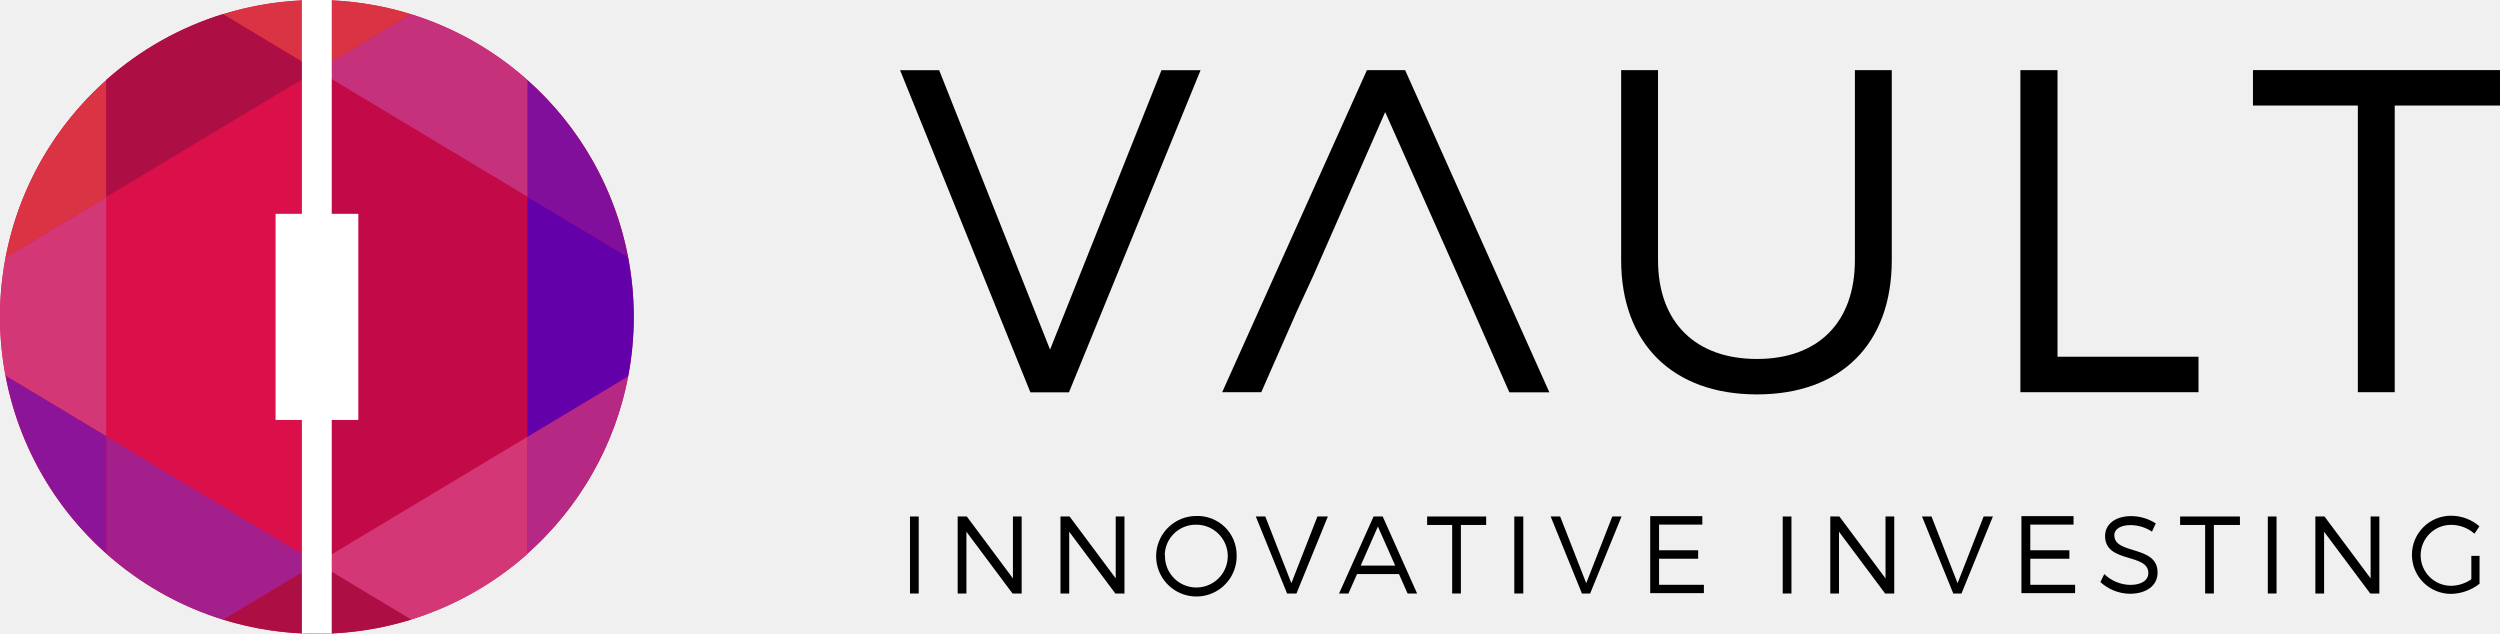
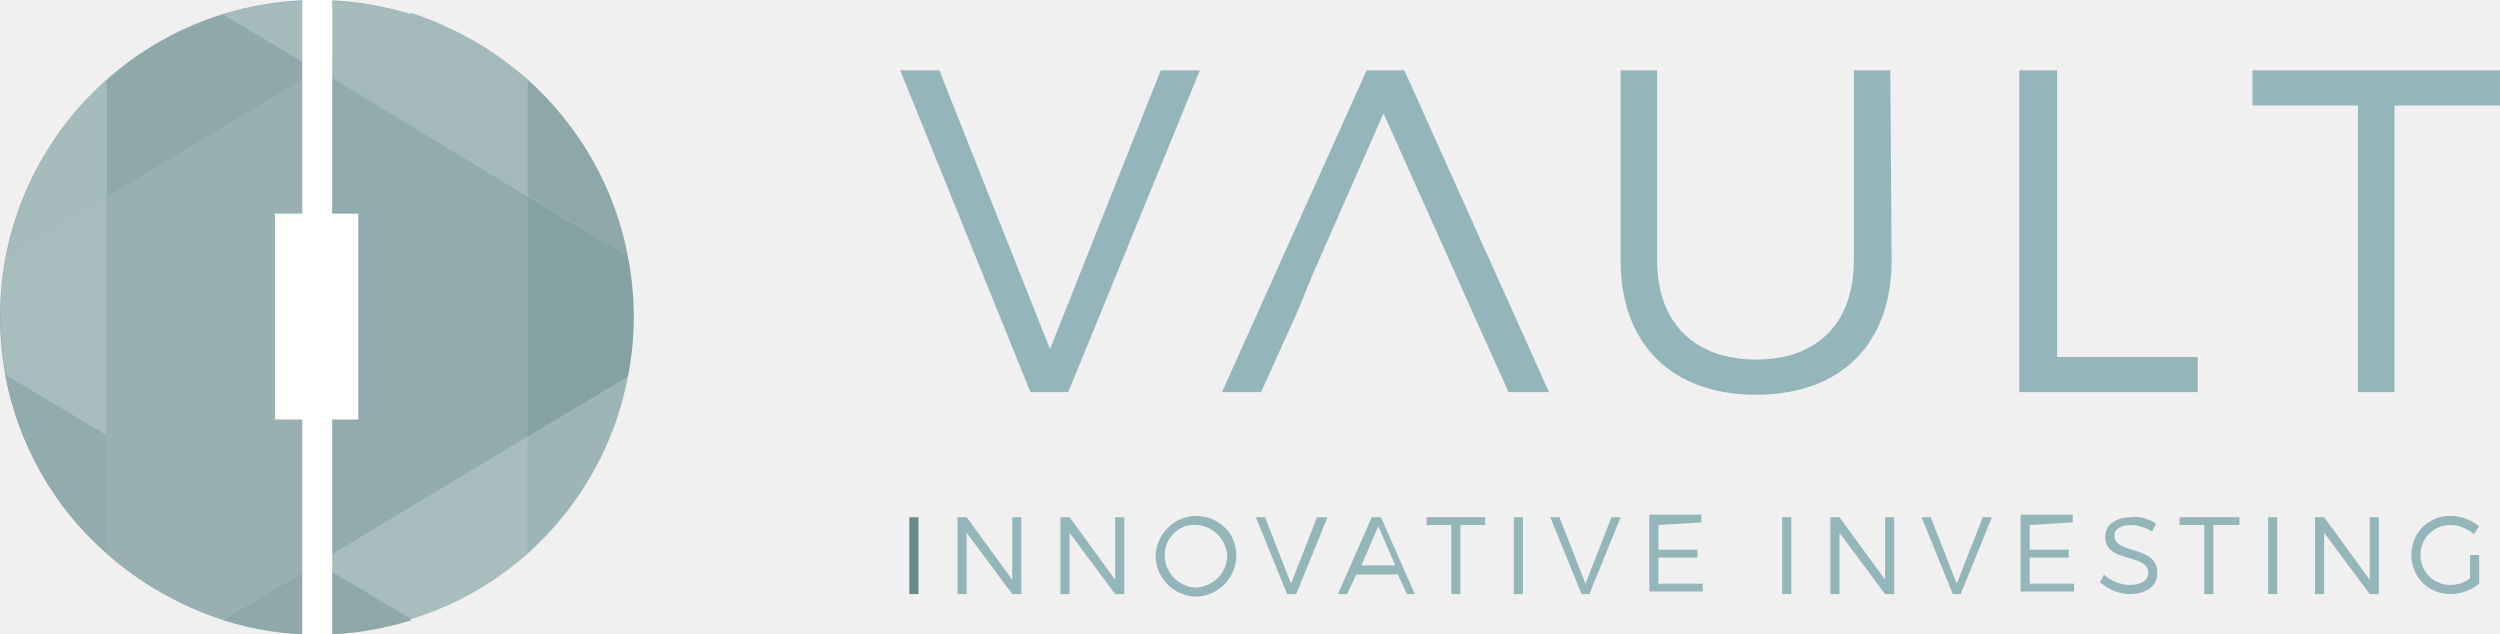
- <svg xmlns="http://www.w3.org/2000/svg" id="Layer_1" data-name="Layer 1" viewBox="0 0 191.87 48.63">
-   <defs>
-     <style>.cls-1{fill:#db0f4a;}.cls-2{fill:#c10a47;}.cls-3{fill:#da3444;}.cls-4{fill:#ad0e43;}.cls-5{fill:#810f9b;}.cls-6{fill:#c6317b;}.cls-7{fill:#b52984;}.cls-8{fill:#d33776;}.cls-9{fill:#6300aa;}.cls-10{fill:#a31f8c;}.cls-11{fill:#8c1499;}.cls-12{fill:#fff;}</style>
-   </defs>
-   <circle class="cls-1" cx="24.32" cy="24.32" r="24.32" />
-   <polygon class="cls-2" points="24.35 43.2 40.47 33.52 40.47 15.08 24.35 5.4 24.35 43.2" />
-   <path class="cls-3" d="M287.26,194.18a24.28,24.28,0,0,0-7.74,13.62l7.74-4.65v-9Z" transform="translate(-279.09 -188.04)" />
-   <path class="cls-4" d="M303.44,193.44l-7.2-4.33a24.28,24.28,0,0,0-9,5.06v9Z" transform="translate(-279.09 -188.04)" />
-   <path class="cls-3" d="M310.62,189.13a24.44,24.44,0,0,0-14.39,0l7.2,4.33Z" transform="translate(-279.09 -188.04)" />
-   <path class="cls-5" d="M327.29,207.77a24.28,24.28,0,0,0-7.73-13.59v8.94Z" transform="translate(-279.09 -188.04)" />
-   <path class="cls-6" d="M319.56,203.12v-8.94a24.28,24.28,0,0,0-8.93-5.05l-7.18,4.31Z" transform="translate(-279.09 -188.04)" />
-   <path class="cls-4" d="M296.21,235.59a24.45,24.45,0,0,0,14.45,0l-7.21-4.33Z" transform="translate(-279.09 -188.04)" />
-   <path class="cls-7" d="M319.56,230.53a24.28,24.28,0,0,0,7.74-13.62l-7.74,4.65v9Z" transform="translate(-279.09 -188.04)" />
-   <path class="cls-8" d="M303.44,231.25l7.21,4.33a24.28,24.28,0,0,0,8.9-5v-9Z" transform="translate(-279.09 -188.04)" />
-   <path class="cls-9" d="M327.29,207.77l-7.73-4.64v18.44l7.74-4.65A24.23,24.23,0,0,0,327.29,207.77Z" transform="translate(-279.09 -188.04)" />
-   <path class="cls-8" d="M287.26,203.16l-7.74,4.65a24.2,24.2,0,0,0,0,9.07l7.74,4.65V203.16Z" transform="translate(-279.09 -188.04)" />
-   <path class="cls-10" d="M287.26,221.53v9a24.28,24.28,0,0,0,8.94,5.06l7.23-4.34Z" transform="translate(-279.09 -188.04)" />
-   <path class="cls-11" d="M279.52,216.88a24.28,24.28,0,0,0,7.74,13.65v-9Z" transform="translate(-279.09 -188.04)" />
-   <path class="cls-1" d="M303.44,193.44l-16.18,9.72v18.37l16.18,9.72m0-37.8,0,11.45h1.4v14.93h-1.4m0,11.42V219.82H302V204.89h1.4" transform="translate(-279.09 -188.04)" />
-   <rect class="cls-12" x="21.15" y="16.41" width="6.35" height="15.82" />
-   <rect class="cls-12" x="23.17" width="2.29" height="16.85" />
-   <rect class="cls-12" x="23.17" y="31.78" width="2.29" height="16.85" />
-   <path d="M348.93,233.59v-5.91h0.67v5.91h-0.67Z" transform="translate(-279.09 -188.04)" />
-   <path d="M356.8,233.59l-3.54-4.74v4.74h-0.67v-5.91h0.7l3.54,4.75v-4.75h0.67v5.91H356.8Z" transform="translate(-279.09 -188.04)" />
-   <path d="M364.69,233.59l-3.54-4.74v4.74h-0.67v-5.91h0.7l3.54,4.75v-4.75h0.67v5.91h-0.69Z" transform="translate(-279.09 -188.04)" />
-   <path d="M374,230.64a3.09,3.09,0,1,1-3.09-3A3,3,0,0,1,374,230.64Zm-5.5,0a2.41,2.41,0,1,0,2.41-2.33A2.38,2.38,0,0,0,368.48,230.64Z" transform="translate(-279.09 -188.04)" />
-   <path d="M377.87,233.59l-2.4-5.91h0.73l2,5.12,2-5.12H381l-2.41,5.91h-0.7Z" transform="translate(-279.09 -188.04)" />
-   <path d="M383.24,232.1l-0.66,1.49h-0.72l2.65-5.91h0.7l2.64,5.91h-0.73l-0.66-1.49h-3.22Zm1.6-3.65-1.32,3h2.65Z" transform="translate(-279.09 -188.04)" />
-   <path d="M391.21,228.33v5.26h-0.67v-5.26h-1.92v-0.65h4.53v0.65h-1.93Z" transform="translate(-279.09 -188.04)" />
-   <path d="M395.31,233.59v-5.91H396v5.91h-0.67Z" transform="translate(-279.09 -188.04)" />
-   <path d="M400.5,233.59l-2.4-5.91h0.73l2,5.12,2-5.12h0.71l-2.41,5.91h-0.7Z" transform="translate(-279.09 -188.04)" />
-   <path d="M406.42,228.33v1.94h3v0.65h-3v2h3.44v0.64h-4.12v-5.91h4v0.65h-3.33Z" transform="translate(-279.09 -188.04)" />
-   <path d="M415.91,233.59v-5.91h0.67v5.91h-0.67Z" transform="translate(-279.09 -188.04)" />
-   <path d="M423.77,233.59l-3.54-4.74v4.74h-0.67v-5.91h0.7l3.54,4.75v-4.75h0.67v5.91h-0.69Z" transform="translate(-279.09 -188.04)" />
-   <path d="M429,233.59l-2.4-5.91h0.73l2,5.12,2-5.12h0.71l-2.41,5.91H429Z" transform="translate(-279.09 -188.04)" />
-   <path d="M434.91,228.33v1.94h3v0.65h-3v2h3.44v0.64h-4.12v-5.91h4v0.65h-3.33Z" transform="translate(-279.09 -188.04)" />
-   <path d="M444.54,228.21l-0.29.63a3.05,3.05,0,0,0-1.63-.5c-0.76,0-1.26.29-1.26,0.78,0,1.52,3.33.73,3.32,2.87,0,1-.87,1.62-2.13,1.62a3.38,3.38,0,0,1-2.26-.9l0.3-.61a2.94,2.94,0,0,0,2,.83c0.85,0,1.38-.35,1.38-0.91,0-1.55-3.32-.73-3.32-2.84,0-.93.82-1.53,2-1.53A3.49,3.49,0,0,1,444.54,228.21Z" transform="translate(-279.09 -188.04)" />
-   <path d="M449,228.33v5.26h-0.67v-5.26h-1.92v-0.65H451v0.65H449Z" transform="translate(-279.09 -188.04)" />
-   <path d="M453.14,233.59v-5.91h0.67v5.91h-0.67Z" transform="translate(-279.09 -188.04)" />
-   <path d="M461,233.59l-3.54-4.74v4.74h-0.67v-5.91h0.7l3.54,4.75v-4.75h0.67v5.91H461Z" transform="translate(-279.09 -188.04)" />
-   <path d="M469.39,230.7v2.14a3.65,3.65,0,0,1-2.19.78,3,3,0,1,1,0-6,3.34,3.34,0,0,1,2.18.81L469,229a2.72,2.72,0,0,0-1.79-.68,2.34,2.34,0,1,0,0,4.68,2.82,2.82,0,0,0,1.55-.5V230.7h0.6Z" transform="translate(-279.09 -188.04)" />
-   <path d="M358.17,218.15l-10-24.72h3l8.51,21.44,8.55-21.44h3l-10.1,24.72h-2.93Z" transform="translate(-279.09 -188.04)" />
-   <path d="M378.64,211.89l-2.75,6.25h-3L384,193.42h2.93L398,218.15h-3.07l-2.75-6.25-1.2-2.72-5.58-12.54-5.51,12.54Z" transform="translate(-279.09 -188.04)" />
-   <path d="M424.28,208c0,6.43-3.89,10.31-10.35,10.31S403.51,214.4,403.51,208V193.42h2.83V208c0,4.8,2.9,7.59,7.59,7.59s7.52-2.79,7.52-7.59V193.42h2.83V208Z" transform="translate(-279.09 -188.04)" />
-   <path d="M447.82,215.46v2.68H434.15V193.42H437v22h10.84Z" transform="translate(-279.09 -188.04)" />
-   <path d="M462.88,196.14v22h-2.83v-22H452v-2.72h19v2.72h-8.09Z" transform="translate(-279.09 -188.04)" />
+ <svg xmlns="http://www.w3.org/2000/svg" version="1.1" id="Layer_1" x="0px" y="0px" viewBox="0 0 191.9 48.6" style="enable-background:new 0 0 191.9 48.6;" xml:space="preserve">
+   <style type="text/css">
+ 	.st0{fill:#98B0B2;}
+ 	.st1{fill:#92ABAE;}
+ 	.st2{fill:#A6BBBC;}
+ 	.st3{fill:#8FA9AB;}
+ 	.st4{fill:#8EA8AA;}
+ 	.st5{fill:#A4B9BB;}
+ 	.st6{fill:#9EB5B7;}
+ 	.st7{fill:#A9BDBF;}
+ 	.st8{fill:#85A1A3;}
+ 	.st9{fill:#FFFFFF;}
+ 	.st10{fill:#688B8E;}
+ 	.st11{fill:#94B5BA;}
+ </style>
+   <circle class="st0" cx="24.3" cy="24.3" r="24.3" />
+   <polygon class="st1" points="24.4,43.2 40.5,33.5 40.5,15.1 24.4,5.4 " />
+   <path class="st2" d="M8.2,6.1c-4,3.6-6.7,8.3-7.7,13.6l7.7-4.6V6.1L8.2,6.1z" />
+   <path class="st3" d="M24.4,5.4l-7.2-4.3c-3.3,1-6.4,2.7-9,5.1v9L24.4,5.4z" />
+   <path class="st2" d="M31.5,1.1c-4.7-1.4-9.7-1.4-14.4,0l7.2,4.3L31.5,1.1z" />
+   <path class="st4" d="M48.2,19.7c-1-5.3-3.7-10-7.7-13.6v8.9L48.2,19.7z" />
+   <path class="st5" d="M40.5,15.1V6.1c-2.6-2.3-5.6-4-8.9-5.1l-7.2,4.3L40.5,15.1z" />
+   <path class="st3" d="M17.1,47.6c4.7,1.5,9.7,1.5,14.5,0l-7.2-4.3L17.1,47.6z" />
+   <path class="st6" d="M40.5,42.5c4-3.6,6.7-8.3,7.7-13.6l-7.7,4.6V42.5L40.5,42.5z" />
+   <path class="st7" d="M24.4,43.2l7.2,4.3c3.3-1,6.3-2.7,8.9-5v-9L24.4,43.2z" />
+   <path class="st8" d="M48.2,19.7l-7.7-4.6v18.4l7.7-4.6C48.8,25.9,48.8,22.8,48.2,19.7z" />
+   <path class="st7" d="M8.2,15.1l-7.7,4.6c-0.6,3-0.6,6.1,0,9.1l7.7,4.6V15.1z" />
+   <path class="st0" d="M8.2,33.5v9c2.6,2.3,5.6,4,8.9,5.1l7.2-4.3L8.2,33.5z" />
+   <path class="st1" d="M0.4,28.8c1,5.3,3.7,10.1,7.7,13.6v-9L0.4,28.8z" />
+   <path class="st0" d="M24.4,5.4L8.2,15.1v18.4l16.2,9.7 M24.4,5.4v11.4h1.4v14.9h-1.4 M24.4,43.2V31.8h-1.4V16.9h1.4" />
+   <rect x="21.1" y="16.4" class="st9" width="6.4" height="15.8" />
+   <rect x="23.2" class="st9" width="2.3" height="16.9" />
+   <rect x="23.2" y="31.8" class="st9" width="2.3" height="16.9" />
+   <path class="st10" d="M69.8,45.6v-5.9h0.7v5.9H69.8z" />
+   <path class="st11" d="M77.7,45.6l-3.5-4.7v4.7h-0.7v-5.9h0.7l3.5,4.8v-4.8h0.7v5.9H77.7z" />
+   <path class="st11" d="M85.6,45.6l-3.5-4.7v4.7h-0.7v-5.9h0.7l3.5,4.8v-4.8h0.7v5.9H85.6L85.6,45.6z" />
+   <path class="st11" d="M94.9,42.6c0,1.7-1.3,3.1-3,3.2c-1.7,0-3.1-1.3-3.2-3c0-1.7,1.3-3.1,3-3.2c0,0,0.1,0,0.1,0  C93.5,39.6,94.9,40.9,94.9,42.6C94.9,42.5,94.9,42.6,94.9,42.6z M89.4,42.6c0,1.3,1,2.4,2.3,2.5c1.3,0,2.4-1,2.5-2.3  c0-1.3-1-2.4-2.3-2.5c0,0-0.1,0-0.1,0C90.5,40.2,89.4,41.3,89.4,42.6C89.4,42.6,89.4,42.6,89.4,42.6L89.4,42.6z" />
+   <path class="st11" d="M98.8,45.6l-2.4-5.9h0.7l2,5.1l2-5.1h0.8l-2.4,5.9H98.8L98.8,45.6z" />
+   <path class="st11" d="M104.1,44.1l-0.7,1.5h-0.7l2.6-5.9h0.7l2.6,5.9H108l-0.7-1.5H104.1z M105.8,40.4l-1.3,3h2.6L105.8,40.4z" />
+   <path class="st11" d="M112.1,40.3v5.3h-0.7v-5.3h-1.9v-0.6h4.5v0.6H112.1L112.1,40.3z" />
+   <path class="st11" d="M116.2,45.6v-5.9h0.7v5.9H116.2L116.2,45.6z" />
+   <path class="st11" d="M121.4,45.6l-2.4-5.9h0.7l2,5.1l2-5.1h0.7l-2.4,5.9H121.4L121.4,45.6z" />
+   <path class="st11" d="M127.3,40.3v1.9h3v0.6h-3v2h3.4v0.6h-4.1v-5.9h4v0.6L127.3,40.3L127.3,40.3z" />
+   <path class="st11" d="M136.8,45.6v-5.9h0.7v5.9H136.8z" />
+   <path class="st11" d="M144.7,45.6l-3.5-4.7v4.7h-0.7v-5.9h0.7l3.5,4.8v-4.8h0.7v5.9H144.7L144.7,45.6z" />
+   <path class="st11" d="M149.9,45.6l-2.4-5.9h0.7l2,5.1l2-5.1h0.7l-2.4,5.9H149.9z" />
+   <path class="st11" d="M155.8,40.3v1.9h3v0.6h-3v2h3.4v0.6h-4.1v-5.9h4v0.6L155.8,40.3L155.8,40.3z" />
+   <path class="st11" d="M165.5,40.2l-0.3,0.6c-0.5-0.3-1.1-0.5-1.6-0.5c-0.8,0-1.3,0.3-1.3,0.8c0,1.5,3.3,0.7,3.3,2.9  c0,1-0.9,1.6-2.1,1.6c-0.8,0-1.6-0.3-2.3-0.9l0.3-0.6c0.5,0.5,1.3,0.8,2,0.8c0.9,0,1.4-0.4,1.4-0.9c0-1.6-3.3-0.7-3.3-2.8  c0-0.9,0.8-1.5,2-1.5C164.2,39.6,164.9,39.8,165.5,40.2z" />
+   <path class="st11" d="M169.9,40.3v5.3h-0.7v-5.3h-1.9v-0.6h4.6v0.6H169.9z" />
+   <path class="st11" d="M174.1,45.6v-5.9h0.7v5.9H174.1z" />
+   <path class="st11" d="M181.9,45.6l-3.5-4.7v4.7h-0.7v-5.9h0.7l3.5,4.8v-4.8h0.7v5.9H181.9z" />
+   <path class="st11" d="M190.3,42.7v2.1c-0.6,0.5-1.4,0.8-2.2,0.8c-1.7,0-3-1.3-3-3s1.3-3,3-3c0.8,0,1.6,0.3,2.2,0.8l-0.4,0.6  c-0.5-0.4-1.1-0.7-1.8-0.7c-1.3,0-2.3,1-2.3,2.3c0,1.3,1,2.3,2.3,2.3c0,0,0,0,0,0c0.6,0,1.1-0.2,1.5-0.5v-1.8H190.3L190.3,42.7z" />
+   <path class="st11" d="M79.1,30.1l-10-24.7h3l8.5,21.4l8.5-21.4h3L82,30.1H79.1L79.1,30.1z" />
+   <path class="st11" d="M99.6,23.9l-2.8,6.2h-3l11.1-24.7h2.9l11.1,24.7h-3.1l-2.8-6.2l-1.2-2.7l-5.6-12.5l-5.5,12.5L99.6,23.9z" />
+   <path class="st11" d="M145.2,20c0,6.4-3.9,10.3-10.4,10.3s-10.4-3.9-10.4-10.3V5.4h2.8V20c0,4.8,2.9,7.6,7.6,7.6s7.5-2.8,7.5-7.6  V5.4h2.8L145.2,20L145.2,20z" />
+   <path class="st11" d="M168.7,27.4v2.7h-13.7V5.4h2.9v22L168.7,27.4L168.7,27.4z" />
+   <path class="st11" d="M183.8,8.1v22H181v-22h-8.1V5.4h19v2.7H183.8L183.8,8.1z" />
</svg>
